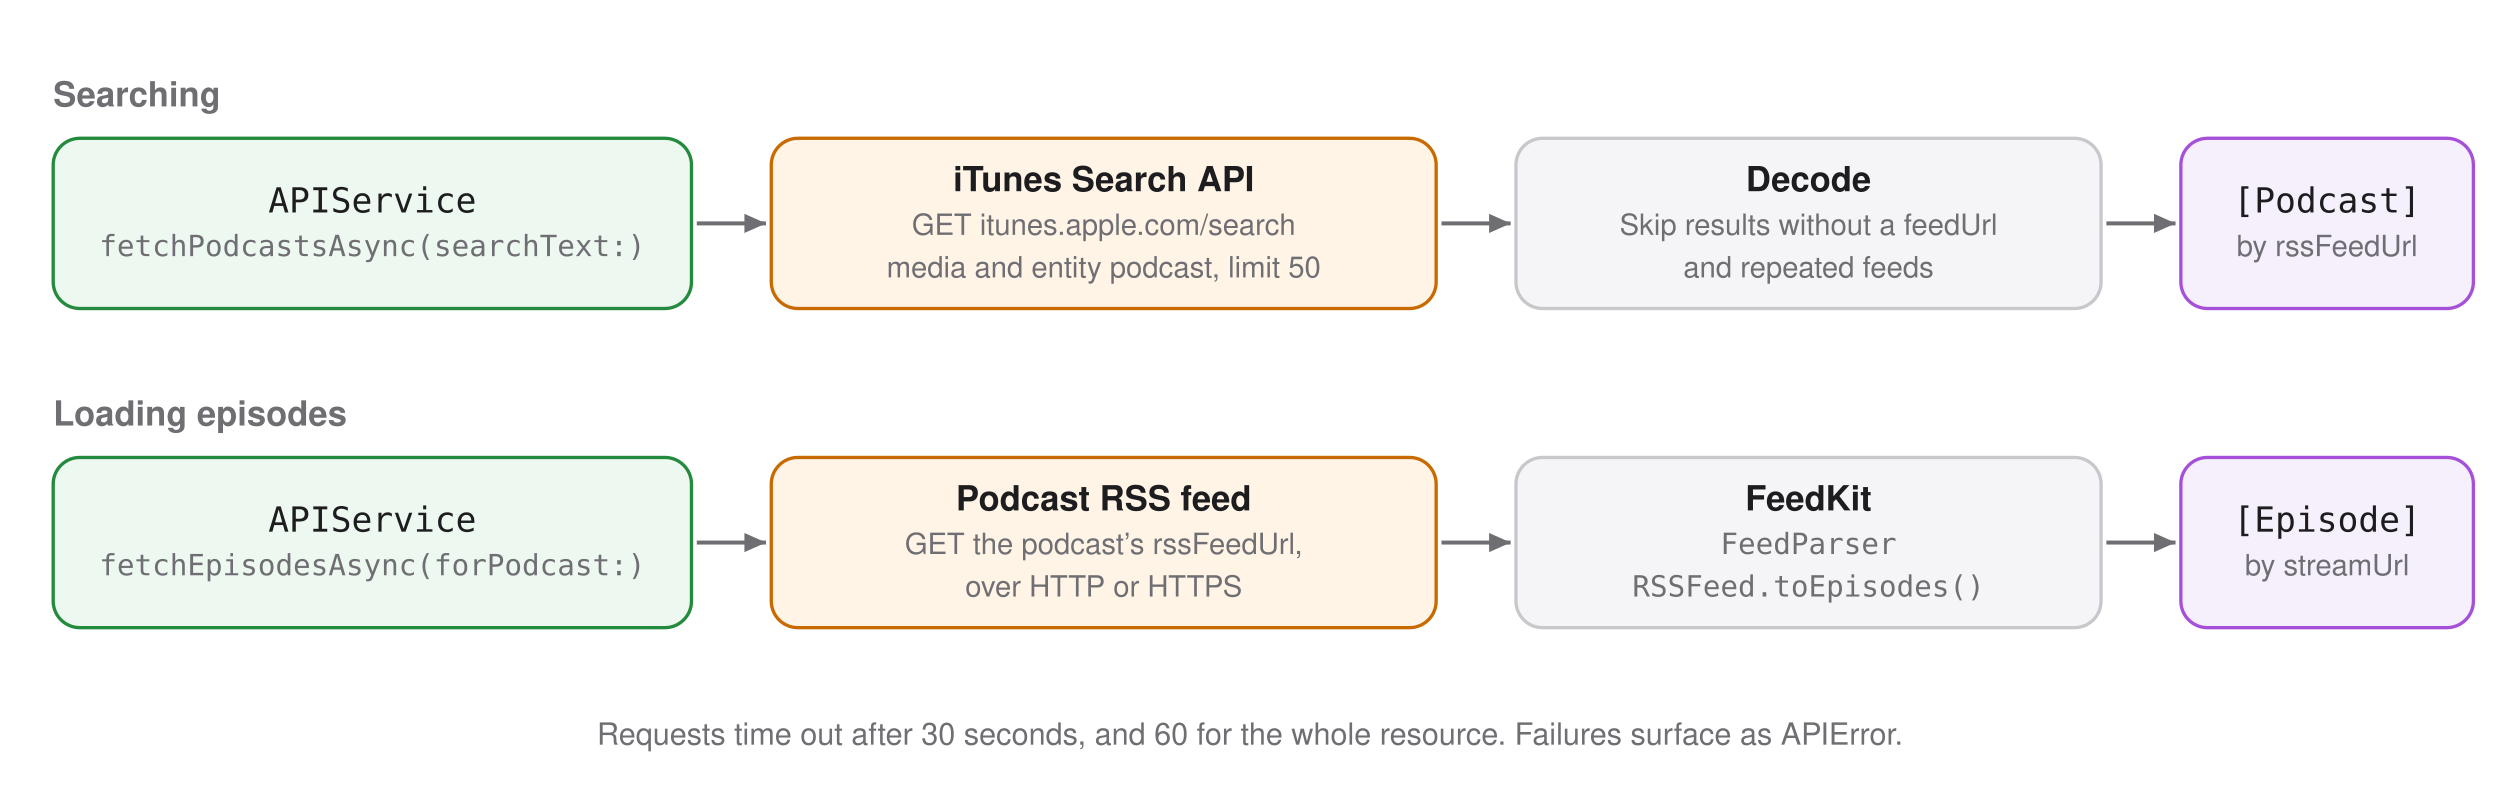
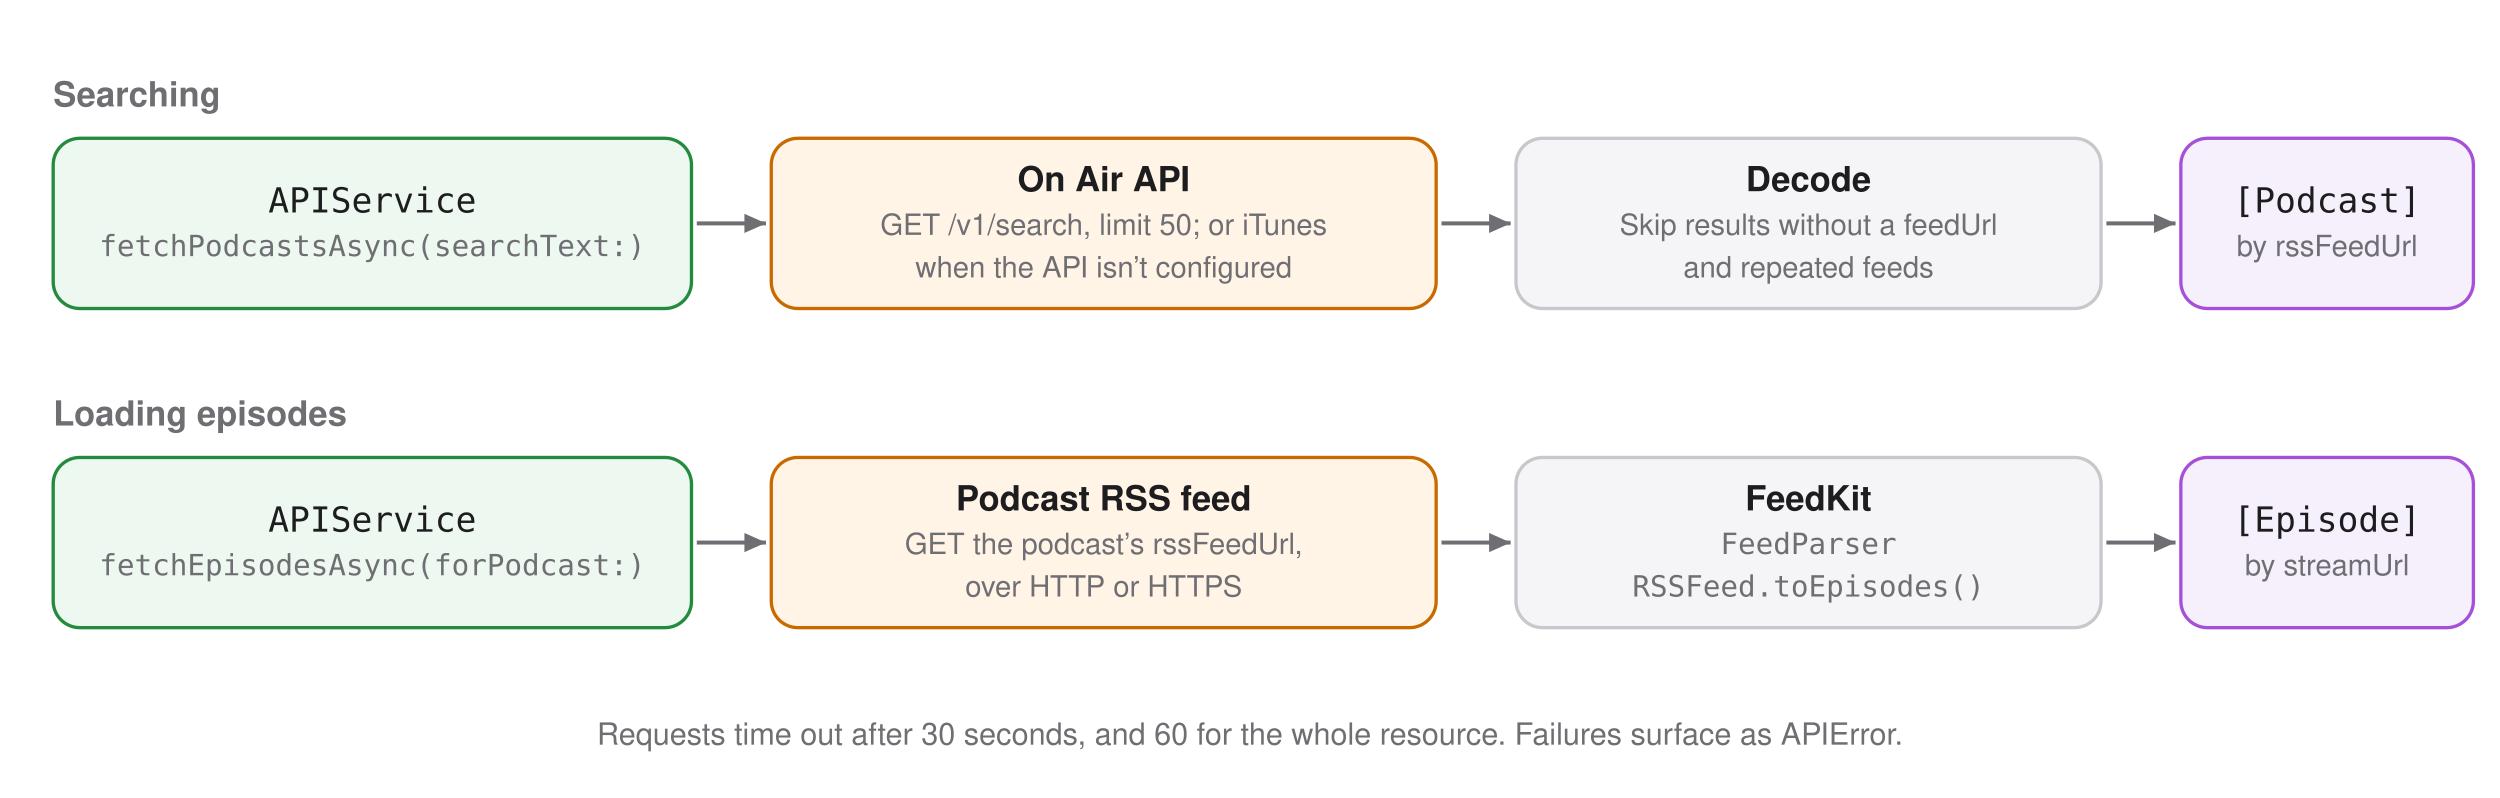
<svg xmlns="http://www.w3.org/2000/svg" width="940" height="300" viewBox="0 0 940 300">
  <defs>
    <marker id="head-line" viewBox="0 0 10 10" refX="9" refY="5" markerWidth="9" markerHeight="9" markerUnits="userSpaceOnUse" orient="auto-start-reverse">
      <path d="M0 1 L9 5 L0 9 z" fill="#6e6e73" />
    </marker>
    <marker id="head-neutral" viewBox="0 0 10 10" refX="9" refY="5" markerWidth="9" markerHeight="9" markerUnits="userSpaceOnUse" orient="auto-start-reverse">
      <path d="M0 1 L9 5 L0 9 z" fill="#c7c7cc" />
    </marker>
    <marker id="head-blue" viewBox="0 0 10 10" refX="9" refY="5" markerWidth="9" markerHeight="9" markerUnits="userSpaceOnUse" orient="auto-start-reverse">
      <path d="M0 1 L9 5 L0 9 z" fill="#0071e3" />
    </marker>
    <marker id="head-purple" viewBox="0 0 10 10" refX="9" refY="5" markerWidth="9" markerHeight="9" markerUnits="userSpaceOnUse" orient="auto-start-reverse">
      <path d="M0 1 L9 5 L0 9 z" fill="#a64fd9" />
    </marker>
    <marker id="head-green" viewBox="0 0 10 10" refX="9" refY="5" markerWidth="9" markerHeight="9" markerUnits="userSpaceOnUse" orient="auto-start-reverse">
      <path d="M0 1 L9 5 L0 9 z" fill="#248a3d" />
    </marker>
    <marker id="head-orange" viewBox="0 0 10 10" refX="9" refY="5" markerWidth="9" markerHeight="9" markerUnits="userSpaceOnUse" orient="auto-start-reverse">
      <path d="M0 1 L9 5 L0 9 z" fill="#c96a00" />
    </marker>
    <marker id="head-teal" viewBox="0 0 10 10" refX="9" refY="5" markerWidth="9" markerHeight="9" markerUnits="userSpaceOnUse" orient="auto-start-reverse">
      <path d="M0 1 L9 5 L0 9 z" fill="#0b8799" />
    </marker>
    <marker id="head-red" viewBox="0 0 10 10" refX="9" refY="5" markerWidth="9" markerHeight="9" markerUnits="userSpaceOnUse" orient="auto-start-reverse">
      <path d="M0 1 L9 5 L0 9 z" fill="#d70015" />
    </marker>
    <marker id="head-gray" viewBox="0 0 10 10" refX="9" refY="5" markerWidth="9" markerHeight="9" markerUnits="userSpaceOnUse" orient="auto-start-reverse">
      <path d="M0 1 L9 5 L0 9 z" fill="#8e8e93" />
    </marker>
    <filter id="shadow" x="-20%" y="-20%" width="140%" height="140%">
      <feDropShadow dx="0" dy="4" stdDeviation="7" flood-color="#000" flood-opacity="0.22" />
    </filter>
  </defs>
  <text x="20" y="40" font-family="-apple-system, BlinkMacSystemFont, 'SF Pro Text', 'Helvetica Neue', Helvetica, Arial, sans-serif" font-size="13" font-weight="600" fill="#6e6e73" text-anchor="start">Searching</text>
  <rect x="20" y="52" width="240" height="64" rx="10" fill="#ecf8f0" stroke="#248a3d" stroke-width="1.25" />
  <text x="140" y="79.9" font-family="ui-monospace, 'SF Mono', SFMono-Regular, Menlo, Consolas, monospace" font-size="13" fill="#1d1d1f" text-anchor="middle">APIService</text>
  <text x="140" y="96.3" font-family="ui-monospace, 'SF Mono', SFMono-Regular, Menlo, Consolas, monospace" font-size="11" fill="#6e6e73" text-anchor="middle">fetchPodcastsAsync(searchText:)</text>
  <rect x="290" y="52" width="250" height="64" rx="10" fill="#fff4e6" stroke="#c96a00" stroke-width="1.25" />
-   <text x="415" y="71.9" font-family="-apple-system, BlinkMacSystemFont, 'SF Pro Text', 'Helvetica Neue', Helvetica, Arial, sans-serif" font-size="13" font-weight="600" fill="#1d1d1f" text-anchor="middle">iTunes Search API</text>
-   <text x="415" y="88.3" font-family="-apple-system, BlinkMacSystemFont, 'SF Pro Text', 'Helvetica Neue', Helvetica, Arial, sans-serif" font-size="11" fill="#6e6e73" text-anchor="middle">GET itunes.apple.com/search</text>
-   <text x="415" y="104.3" font-family="-apple-system, BlinkMacSystemFont, 'SF Pro Text', 'Helvetica Neue', Helvetica, Arial, sans-serif" font-size="11" fill="#6e6e73" text-anchor="middle">media and entity podcast, limit 50</text>
+   <text x="415" y="71.9" font-family="-apple-system, BlinkMacSystemFont, 'SF Pro Text', 'Helvetica Neue', Helvetica, Arial, sans-serif" font-size="13" font-weight="600" fill="#1d1d1f" text-anchor="middle">On Air API</text>
+   <text x="415" y="88.3" font-family="-apple-system, BlinkMacSystemFont, 'SF Pro Text', 'Helvetica Neue', Helvetica, Arial, sans-serif" font-size="11" fill="#6e6e73" text-anchor="middle">GET /v1/search, limit 50; or iTunes</text>
+   <text x="415" y="104.3" font-family="-apple-system, BlinkMacSystemFont, 'SF Pro Text', 'Helvetica Neue', Helvetica, Arial, sans-serif" font-size="11" fill="#6e6e73" text-anchor="middle">when the API isn’t configured</text>
  <rect x="570" y="52" width="220" height="64" rx="10" fill="#f5f5f7" stroke="#c7c7cc" stroke-width="1.25" />
  <text x="680" y="71.9" font-family="-apple-system, BlinkMacSystemFont, 'SF Pro Text', 'Helvetica Neue', Helvetica, Arial, sans-serif" font-size="13" font-weight="600" fill="#1d1d1f" text-anchor="middle">Decode</text>
  <text x="680" y="88.3" font-family="-apple-system, BlinkMacSystemFont, 'SF Pro Text', 'Helvetica Neue', Helvetica, Arial, sans-serif" font-size="11" fill="#6e6e73" text-anchor="middle">Skip results without a feedUrl</text>
  <text x="680" y="104.3" font-family="-apple-system, BlinkMacSystemFont, 'SF Pro Text', 'Helvetica Neue', Helvetica, Arial, sans-serif" font-size="11" fill="#6e6e73" text-anchor="middle">and repeated feeds</text>
  <rect x="820" y="52" width="110" height="64" rx="10" fill="#f6effc" stroke="#a64fd9" stroke-width="1.25" />
  <text x="875" y="79.9" font-family="ui-monospace, 'SF Mono', SFMono-Regular, Menlo, Consolas, monospace" font-size="13" fill="#1d1d1f" text-anchor="middle">[Podcast]</text>
  <text x="875" y="96.3" font-family="-apple-system, BlinkMacSystemFont, 'SF Pro Text', 'Helvetica Neue', Helvetica, Arial, sans-serif" font-size="11" fill="#6e6e73" text-anchor="middle">by rssFeedUrl</text>
  <text x="20" y="160" font-family="-apple-system, BlinkMacSystemFont, 'SF Pro Text', 'Helvetica Neue', Helvetica, Arial, sans-serif" font-size="13" font-weight="600" fill="#6e6e73" text-anchor="start">Loading episodes</text>
  <rect x="20" y="172" width="240" height="64" rx="10" fill="#ecf8f0" stroke="#248a3d" stroke-width="1.25" />
  <text x="140" y="199.9" font-family="ui-monospace, 'SF Mono', SFMono-Regular, Menlo, Consolas, monospace" font-size="13" fill="#1d1d1f" text-anchor="middle">APIService</text>
  <text x="140" y="216.3" font-family="ui-monospace, 'SF Mono', SFMono-Regular, Menlo, Consolas, monospace" font-size="11" fill="#6e6e73" text-anchor="middle">fetchEpisodesAsync(forPodcast:)</text>
  <rect x="290" y="172" width="250" height="64" rx="10" fill="#fff4e6" stroke="#c96a00" stroke-width="1.25" />
  <text x="415" y="191.9" font-family="-apple-system, BlinkMacSystemFont, 'SF Pro Text', 'Helvetica Neue', Helvetica, Arial, sans-serif" font-size="13" font-weight="600" fill="#1d1d1f" text-anchor="middle">Podcast RSS feed</text>
  <text x="415" y="208.3" font-family="-apple-system, BlinkMacSystemFont, 'SF Pro Text', 'Helvetica Neue', Helvetica, Arial, sans-serif" font-size="11" fill="#6e6e73" text-anchor="middle">GET the podcast’s rssFeedUrl,</text>
  <text x="415" y="224.3" font-family="-apple-system, BlinkMacSystemFont, 'SF Pro Text', 'Helvetica Neue', Helvetica, Arial, sans-serif" font-size="11" fill="#6e6e73" text-anchor="middle">over HTTP or HTTPS</text>
  <rect x="570" y="172" width="220" height="64" rx="10" fill="#f5f5f7" stroke="#c7c7cc" stroke-width="1.25" />
  <text x="680" y="191.9" font-family="-apple-system, BlinkMacSystemFont, 'SF Pro Text', 'Helvetica Neue', Helvetica, Arial, sans-serif" font-size="13" font-weight="600" fill="#1d1d1f" text-anchor="middle">FeedKit</text>
  <text x="680" y="208.3" font-family="ui-monospace, 'SF Mono', SFMono-Regular, Menlo, Consolas, monospace" font-size="11" fill="#6e6e73" text-anchor="middle">FeedParser</text>
  <text x="680" y="224.3" font-family="ui-monospace, 'SF Mono', SFMono-Regular, Menlo, Consolas, monospace" font-size="11" fill="#6e6e73" text-anchor="middle">RSSFeed.toEpisodes()</text>
  <rect x="820" y="172" width="110" height="64" rx="10" fill="#f6effc" stroke="#a64fd9" stroke-width="1.25" />
  <text x="875" y="199.9" font-family="ui-monospace, 'SF Mono', SFMono-Regular, Menlo, Consolas, monospace" font-size="13" fill="#1d1d1f" text-anchor="middle">[Episode]</text>
  <text x="875" y="216.3" font-family="-apple-system, BlinkMacSystemFont, 'SF Pro Text', 'Helvetica Neue', Helvetica, Arial, sans-serif" font-size="11" fill="#6e6e73" text-anchor="middle">by streamUrl</text>
  <path d="M262 84 L288 84" fill="none" stroke="#6e6e73" stroke-width="1.5" marker-end="url(#head-line)" />
  <path d="M542 84 L568 84" fill="none" stroke="#6e6e73" stroke-width="1.5" marker-end="url(#head-line)" />
  <path d="M792 84 L818 84" fill="none" stroke="#6e6e73" stroke-width="1.5" marker-end="url(#head-line)" />
  <path d="M262 204 L288 204" fill="none" stroke="#6e6e73" stroke-width="1.5" marker-end="url(#head-line)" />
  <path d="M542 204 L568 204" fill="none" stroke="#6e6e73" stroke-width="1.5" marker-end="url(#head-line)" />
  <path d="M792 204 L818 204" fill="none" stroke="#6e6e73" stroke-width="1.5" marker-end="url(#head-line)" />
  <text x="470" y="280" font-family="-apple-system, BlinkMacSystemFont, 'SF Pro Text', 'Helvetica Neue', Helvetica, Arial, sans-serif" font-size="11.5" fill="#6e6e73" text-anchor="middle">Requests time out after 30 seconds, and 60 for the whole resource. Failures surface as APIError.</text>
</svg>
